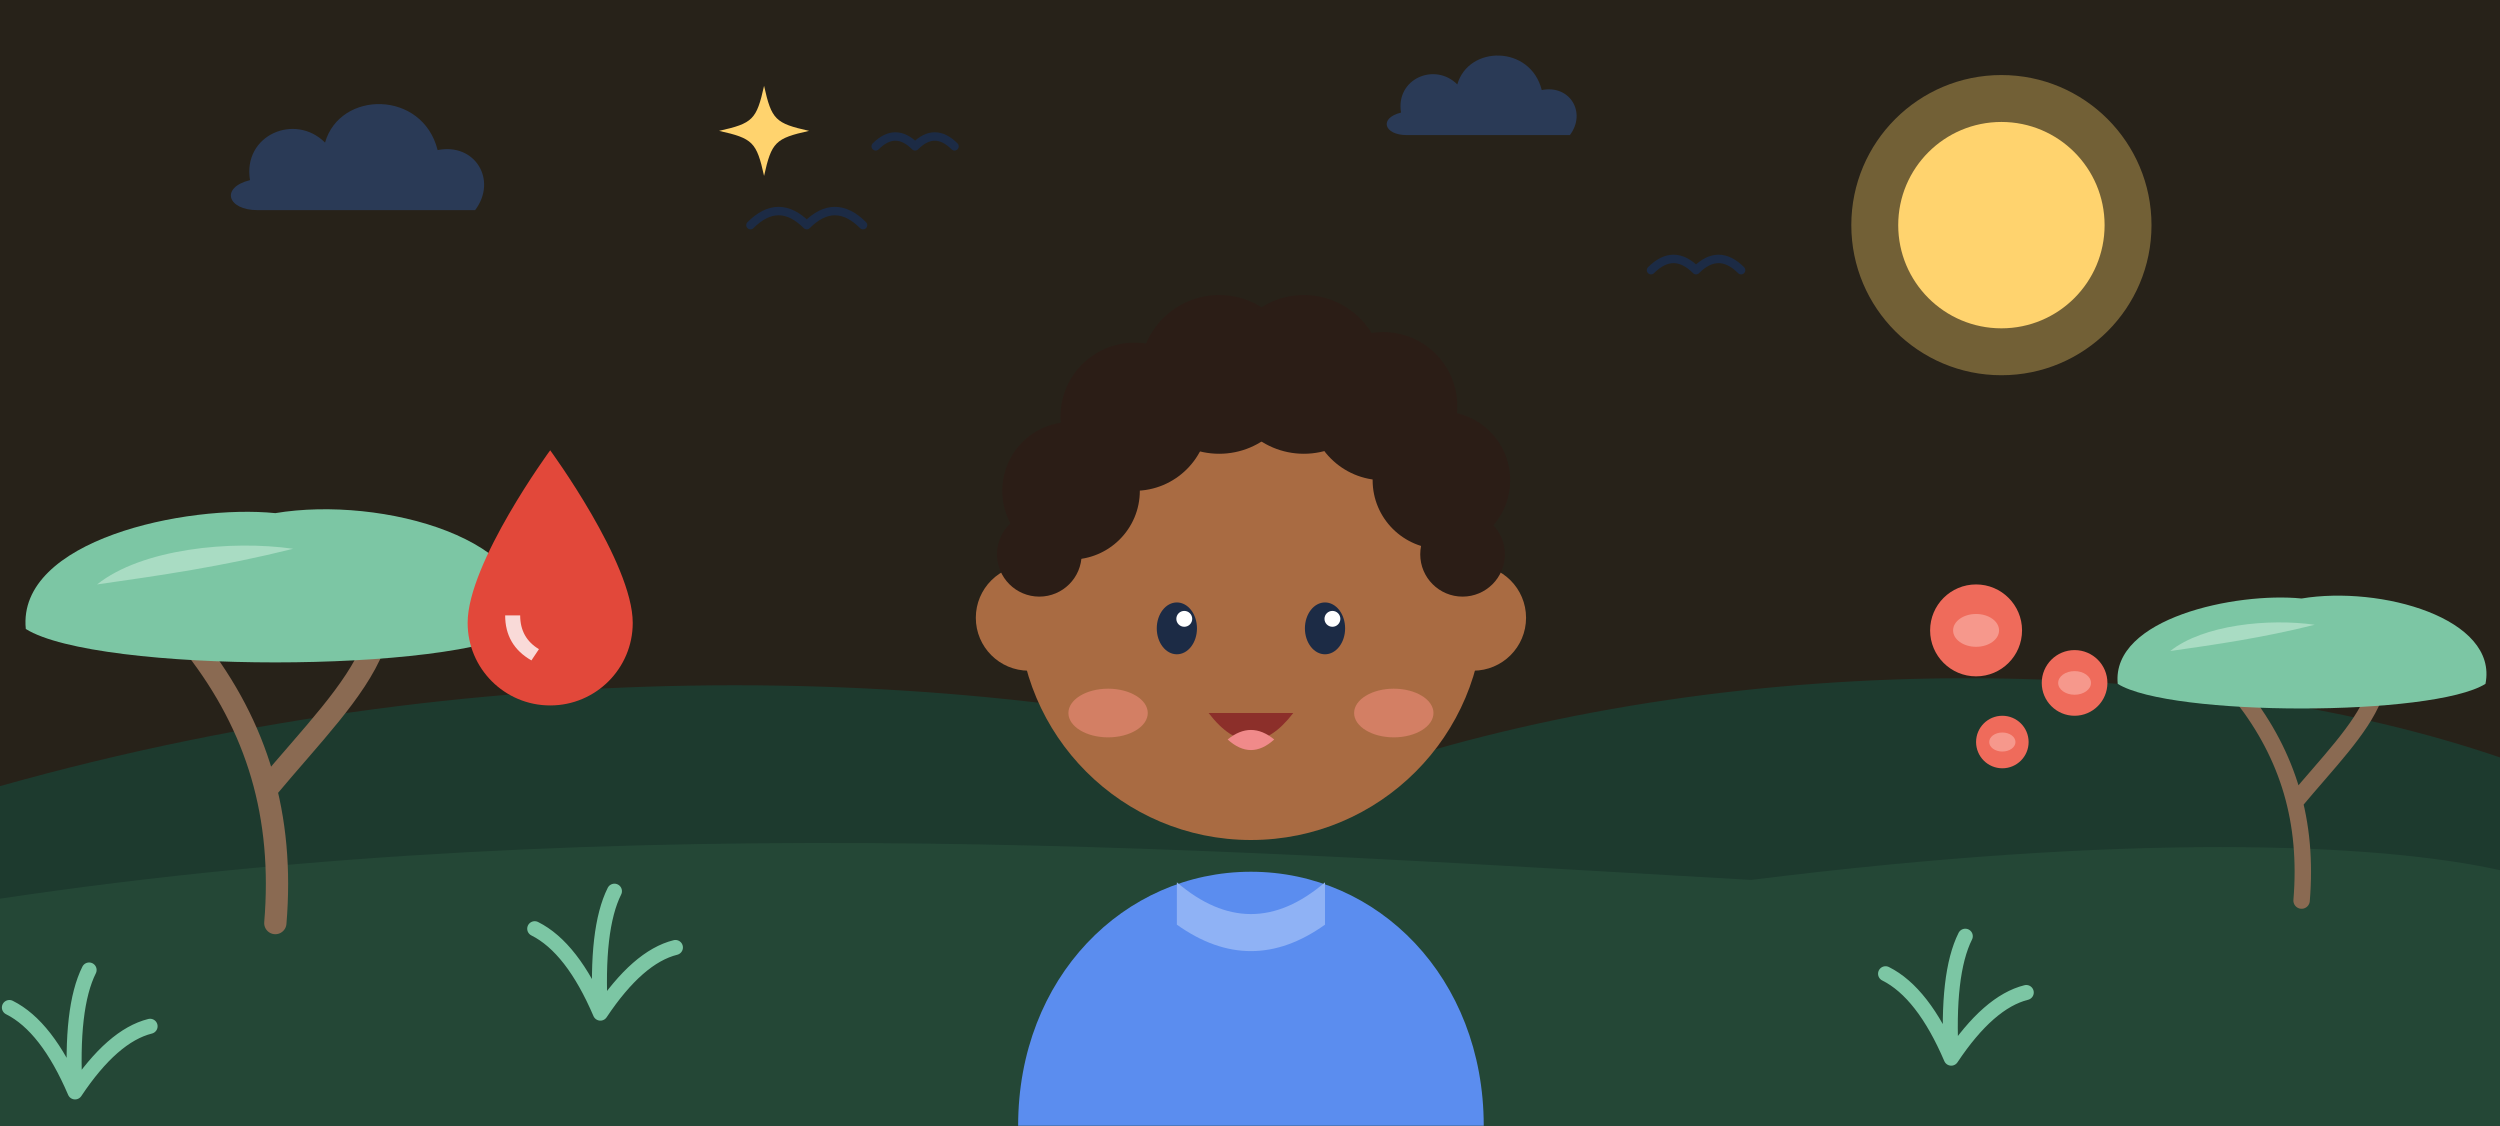
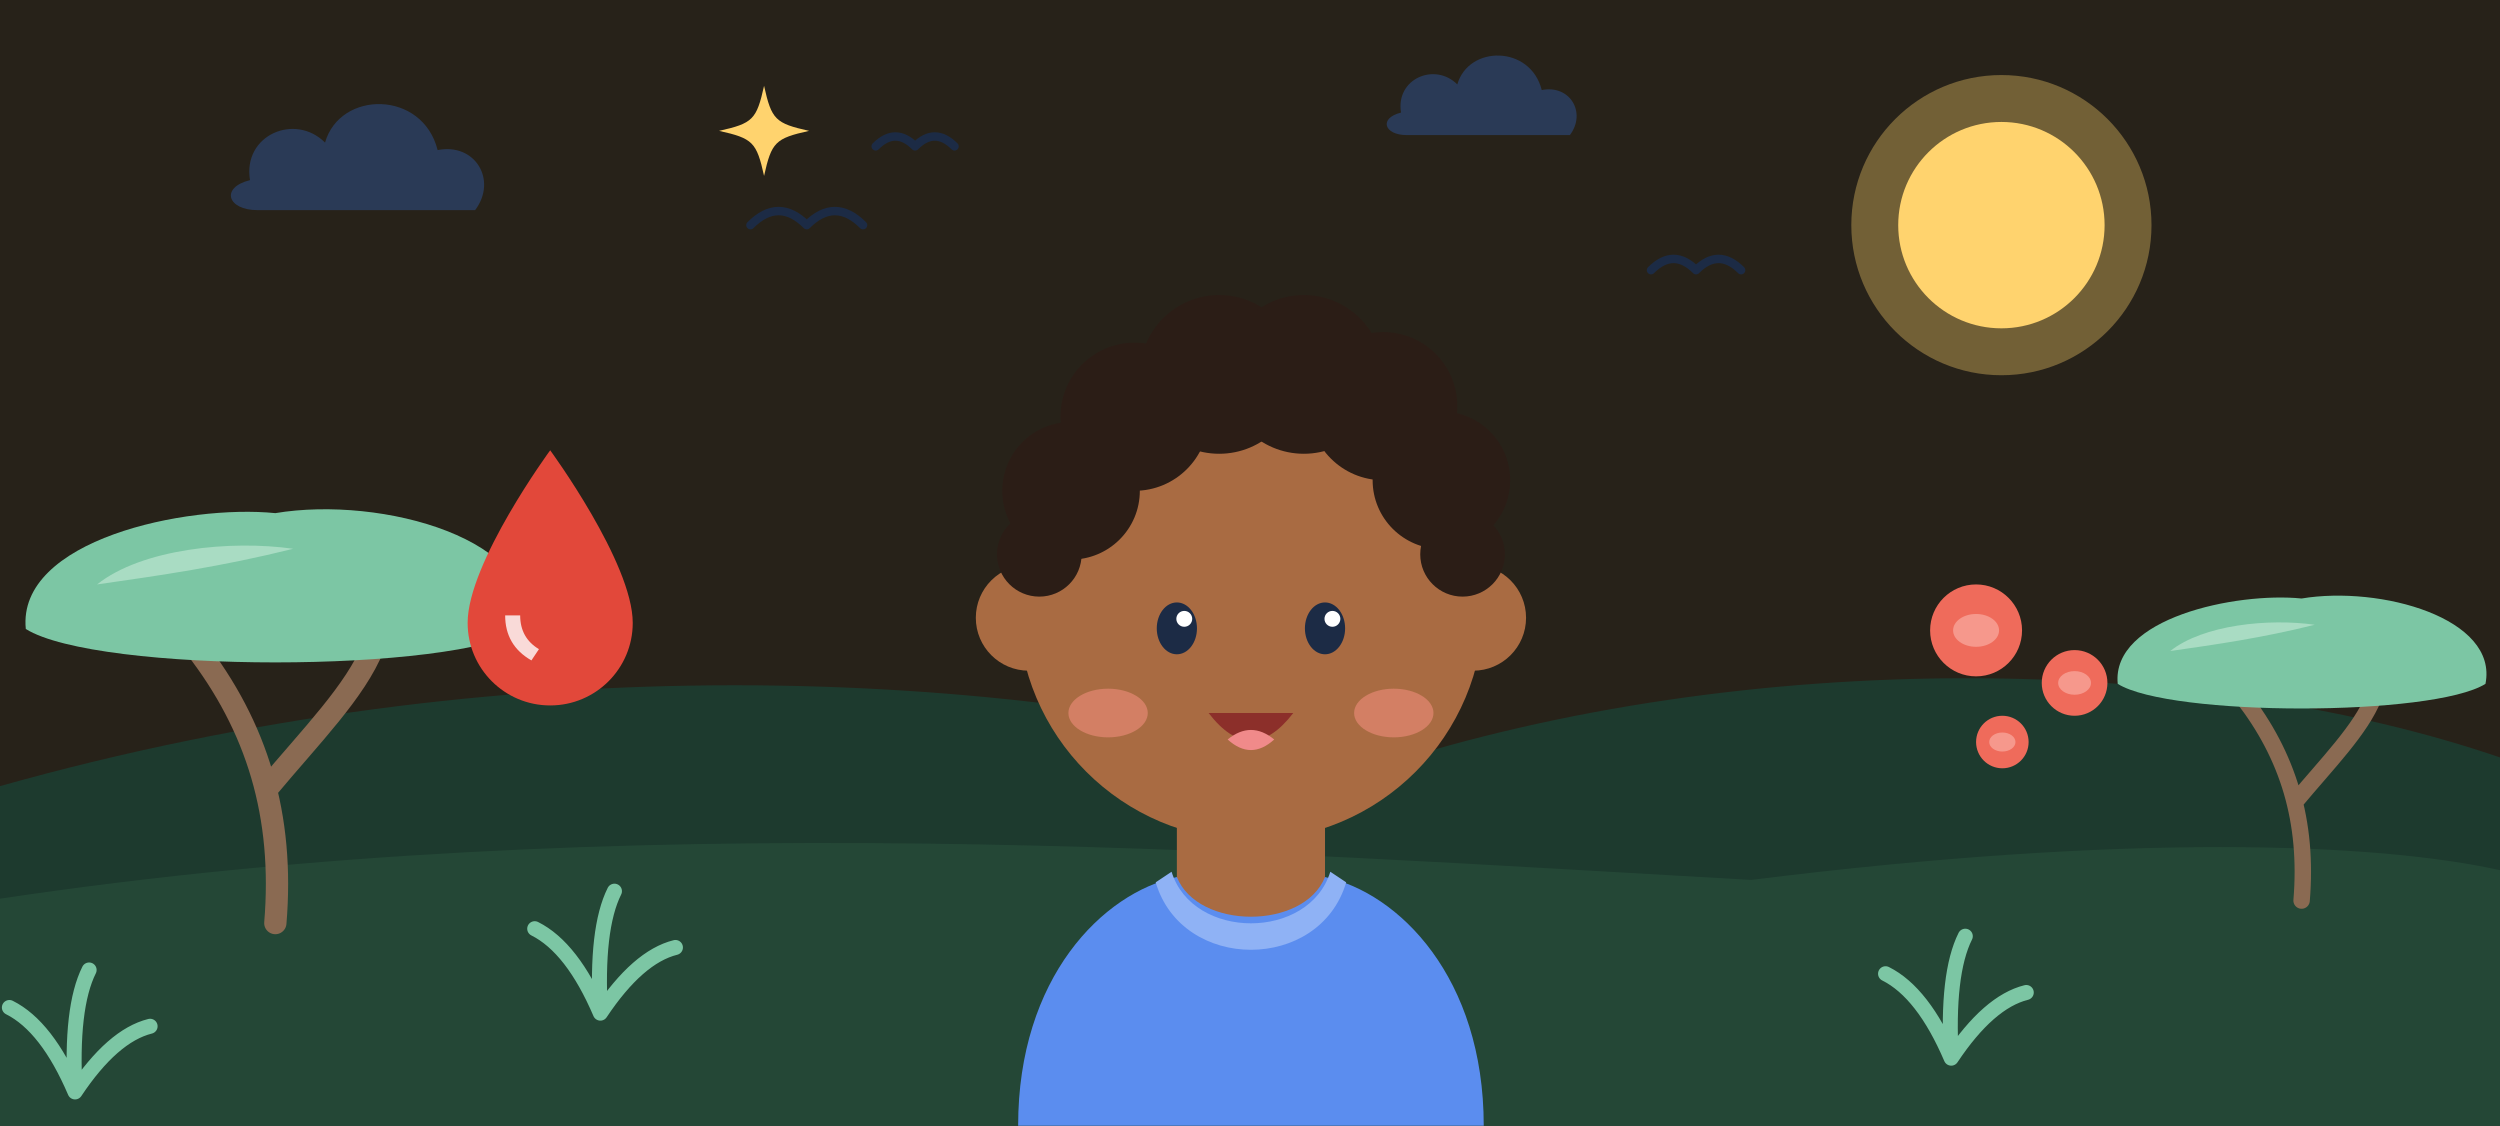
<svg xmlns="http://www.w3.org/2000/svg" viewBox="0 0 533 240" preserveAspectRatio="xMidYMid slice">
  <rect width="100%" height="100%" fill="#272219" />
  <g transform="translate(426.7 48.0)">
    <circle r="32" opacity=".35" fill="#ffd36e" />
  </g>
  <g transform="translate(426.7 48.0)">
    <circle r="22" fill="#ffd36e" />
  </g>
  <g transform="translate(53.3 38.4)">
    <path transform="scale(0.8)" d="M0 0 C -2 -12 12 -18 20 -10 C 24 -24 46 -24 50 -8 C 60 -10 66 0 60 8 L 2 8 C -6 8 -8 2 0 0 Z" fill="#2a3a56" />
  </g>
  <g transform="translate(298.7 24.0)">
    <path transform="scale(0.6)" d="M0 0 C -2 -12 12 -18 20 -10 C 24 -24 46 -24 50 -8 C 60 -10 66 0 60 8 L 2 8 C -6 8 -8 2 0 0 Z" fill="#2a3a56" />
  </g>
  <g transform="translate(160.0 48.0)">
    <path d="M0 0 q6 -6 12 0 q6 -6 12 0" fill="none" stroke="#1c2b45" stroke-width="1.80" stroke-linecap="round" stroke-linejoin="round" />
  </g>
  <g transform="translate(186.7 31.2) scale(0.700)">
    <path d="M0 0 q6 -6 12 0 q6 -6 12 0" fill="none" stroke="#1c2b45" stroke-width="2.57" stroke-linecap="round" stroke-linejoin="round" />
  </g>
  <g transform="translate(352.0 57.6) scale(0.800)">
    <path d="M0 0 q6 -6 12 0 q6 -6 12 0" fill="none" stroke="#1c2b45" stroke-width="2.25" stroke-linecap="round" stroke-linejoin="round" />
  </g>
  <path d="M0 167.6 C 106.667 137.6 213.333 141.6 293.333 163.6 C 373.333 137.6 469.333 139.6 533.333 161.6 V 999 H 0 Z" fill="#1d3a2e" />
  <path d="M0 191.6 C 133.333 171.6 266.667 181.6 373.333 187.6 C 453.333 177.6 506.667 179.6 533.333 185.6 V 999 H 0 Z" fill="#244736" />
  <g transform="translate(58.7 196.8) scale(0.95)">
    <path d="M0 0 C 2 -24 -4 -44 -18 -62 M-2 -30 C 8 -42 18 -52 22 -62" stroke="#8a6a52" stroke-width="5" stroke-linecap="round" fill="none" />
  </g>
  <g transform="translate(58.7 196.8) scale(0.95)">
    <path d="M-56 -66 C -58 -86 -20 -94 0 -92 C 24 -96 60 -86 56 -66 C 40 -56 -40 -56 -56 -66 Z" fill="#7cc6a4" />
  </g>
  <g transform="translate(58.7 196.8) scale(0.95)">
    <path d="M-40 -76 C -30 -84 -10 -86 4 -84 C -12 -80 -26 -78 -40 -76 Z" fill="#a9dcc3" />
  </g>
  <g transform="translate(490.7 192.0) scale(0.7)">
    <path d="M0 0 C 2 -24 -4 -44 -18 -62 M-2 -30 C 8 -42 18 -52 22 -62" stroke="#8a6a52" stroke-width="5" stroke-linecap="round" fill="none" />
  </g>
  <g transform="translate(490.7 192.0) scale(0.7)">
    <path d="M-56 -66 C -58 -86 -20 -94 0 -92 C 24 -96 60 -86 56 -66 C 40 -56 -40 -56 -56 -66 Z" fill="#7cc6a4" />
  </g>
  <g transform="translate(490.7 192.0) scale(0.7)">
    <path d="M-40 -76 C -30 -84 -10 -86 4 -84 C -12 -80 -26 -78 -40 -76 Z" fill="#a9dcc3" />
  </g>
  <g transform="translate(128.0 216.0)">
    <path d="M0 0 q-6 -14 -14 -18 M0 0 q-1 -18 3 -26 M0 0 q8 -12 16 -14" stroke="#7cc6a4" stroke-width="3.2" stroke-linecap="round" fill="none" />
  </g>
  <g transform="translate(416.0 225.6)">
    <path d="M0 0 q-6 -14 -14 -18 M0 0 q-1 -18 3 -26 M0 0 q8 -12 16 -14" stroke="#7cc6a4" stroke-width="3.2" stroke-linecap="round" fill="none" />
  </g>
  <g transform="translate(16.0 232.8)">
    <path d="M0 0 q-6 -14 -14 -18 M0 0 q-1 -18 3 -26 M0 0 q8 -12 16 -14" stroke="#7cc6a4" stroke-width="3.2" stroke-linecap="round" fill="none" />
  </g>
  <g transform="translate(117.3 120.0)">
    <path transform="scale(0.8)" d="M0 -30 C 0 -30 -22 0 -22 16 A 22 22 0 0 0 22 16 C 22 0 0 -30 0 -30 Z" fill="#e2483a" />
  </g>
  <g transform="translate(117.3 120.0)">
    <path transform="scale(0.8)" d="M-12 14 q0 8 7 12 l2 -3 q-5 -3 -5 -9 Z" opacity=".8" fill="#fff" />
  </g>
  <g transform="translate(421.3 134.4) scale(0.700)">
    <circle cx="0" cy="0" r="14" fill="#ef6b5b" />
  </g>
  <g transform="translate(421.3 134.4) scale(0.700)">
    <ellipse cx="0" cy="0" rx="7.0" ry="5.0" fill="#f6988c" />
  </g>
  <g transform="translate(421.3 134.4) scale(0.700)">
    <circle cx="30" cy="16" r="10" fill="#ef6b5b" />
  </g>
  <g transform="translate(421.3 134.4) scale(0.700)">
    <ellipse cx="30" cy="16" rx="5.0" ry="3.6" fill="#f6988c" />
  </g>
  <g transform="translate(421.3 134.4) scale(0.700)">
    <circle cx="8" cy="34" r="8" fill="#ef6b5b" />
  </g>
  <g transform="translate(421.3 134.4) scale(0.700)">
    <ellipse cx="8" cy="34" rx="4.0" ry="2.9" fill="#f6988c" />
  </g>
  <g transform="translate(153.9 14.4) scale(1.128)">
-     <path d="M56 200 C 56 172 76 152 100 152 C 124 152 144 172 144 200 Z" fill="#5b8def" />
+     <path d="M86 128 H 114 V 166 H 86 Z" fill="#a96b42" />
  </g>
  <g transform="translate(153.9 14.4) scale(1.128)">
-     <path d="M86 154 q14 12 28 0 v8 q-14 10 -28 0 Z" fill="#8fb2f5" />
+     <path d="M56 200 C 56 172 72 156 86 153 C 90 163 110 163 114 153 C 128 156 144 172 144 200 Z" fill="#5b8def" />
+   </g>
+   <g transform="translate(153.9 14.4) scale(1.128)">
+     <path d="M85 152 C 89 165 111 165 115 152 L 118 154 C 113 171 87 171 82 154 Z" fill="#8fb2f5" />
  </g>
  <g transform="translate(153.9 14.4) scale(1.128)">
    <circle cx="58" cy="104" r="10" fill="#a96b42" />
  </g>
  <g transform="translate(153.9 14.4) scale(1.128)">
    <circle cx="142" cy="104" r="10" fill="#a96b42" />
  </g>
  <g transform="translate(153.9 14.4) scale(1.128)">
    <circle cx="100" cy="102" r="44" fill="#a96b42" />
  </g>
  <g transform="translate(153.9 14.4) scale(1.128)">
    <circle cx="66" cy="80" r="13" fill="#2b1d16" />
    <circle cx="78" cy="66" r="14" fill="#2b1d16" />
    <circle cx="94" cy="58" r="15" fill="#2b1d16" />
    <circle cx="110" cy="58" r="15" fill="#2b1d16" />
    <circle cx="125" cy="64" r="14" fill="#2b1d16" />
    <circle cx="136" cy="78" r="13" fill="#2b1d16" />
    <circle cx="140" cy="92" r="8" fill="#2b1d16" />
    <circle cx="60" cy="92" r="8" fill="#2b1d16" />
  </g>
  <g transform="translate(153.9 14.4) scale(1.128)">
    <ellipse cx="86" cy="106" rx="3.8" ry="4.9" fill="#1c2b45" />
  </g>
  <g transform="translate(153.9 14.4) scale(1.128)">
    <circle cx="87.4" cy="104.2" r="1.5" fill="#fff" />
  </g>
  <g transform="translate(153.9 14.4) scale(1.128)">
    <ellipse cx="114" cy="106" rx="3.8" ry="4.9" fill="#1c2b45" />
  </g>
  <g transform="translate(153.9 14.4) scale(1.128)">
    <circle cx="115.4" cy="104.2" r="1.5" fill="#fff" />
  </g>
  <g transform="translate(153.9 14.4) scale(1.128)">
    <ellipse cx="73" cy="122" rx="7.5" ry="4.6" opacity=".55" fill="#f58f80" />
  </g>
  <g transform="translate(153.9 14.4) scale(1.128)">
    <ellipse cx="127" cy="122" rx="7.5" ry="4.6" opacity=".55" fill="#f58f80" />
  </g>
  <g transform="translate(153.9 14.4) scale(1.128)">
    <path d="M92 122 q8 10.4 16 0 Z" fill="#8c2f2a" />
  </g>
  <g transform="translate(153.9 14.4) scale(1.128)">
    <path d="M95.6 127.0 q4.4 4.0 8.8 0 q-4.4 -3.6 -8.8 0 Z" fill="#f08a8a" />
  </g>
  <g transform="translate(162.9 27.9)">
    <path transform="scale(0.8)" d="M0 -12 C 2 -3 3 -2 12 0 C 3 2 2 3 0 12 C -2 3 -3 2 -12 0 C -3 -2 -2 -3 0 -12 Z" fill="#ffd36e" />
  </g>
</svg>
